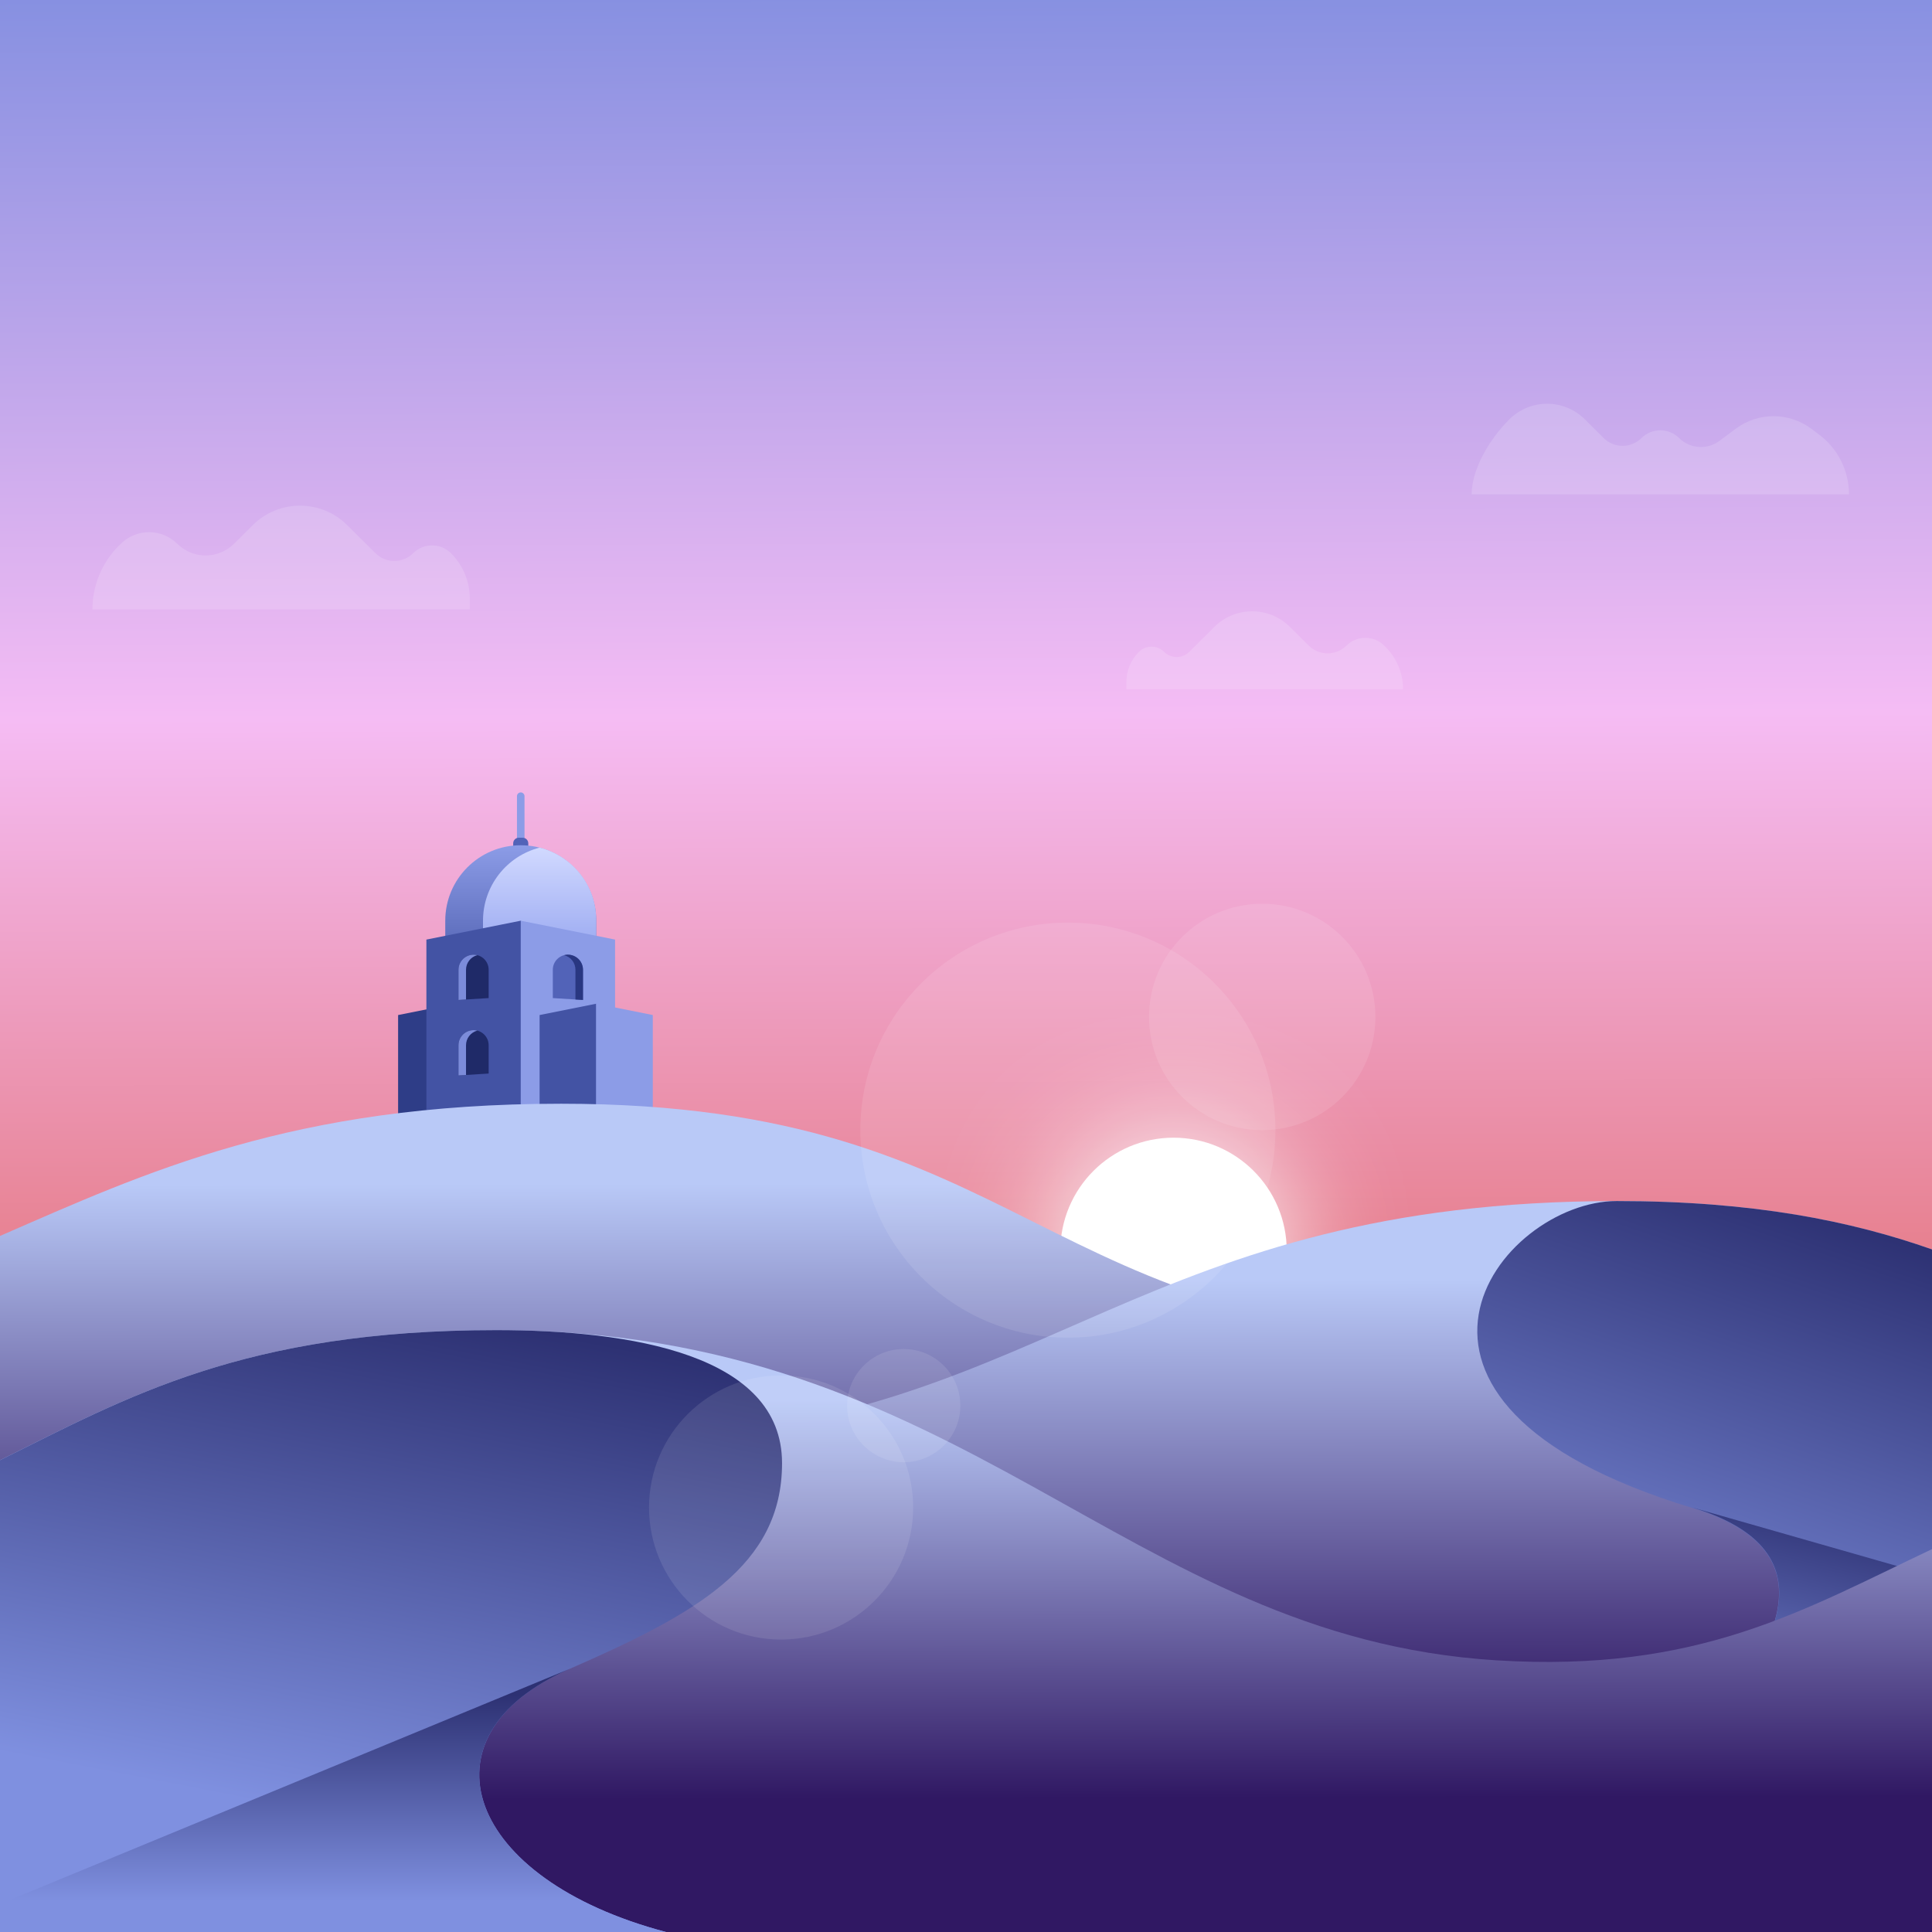
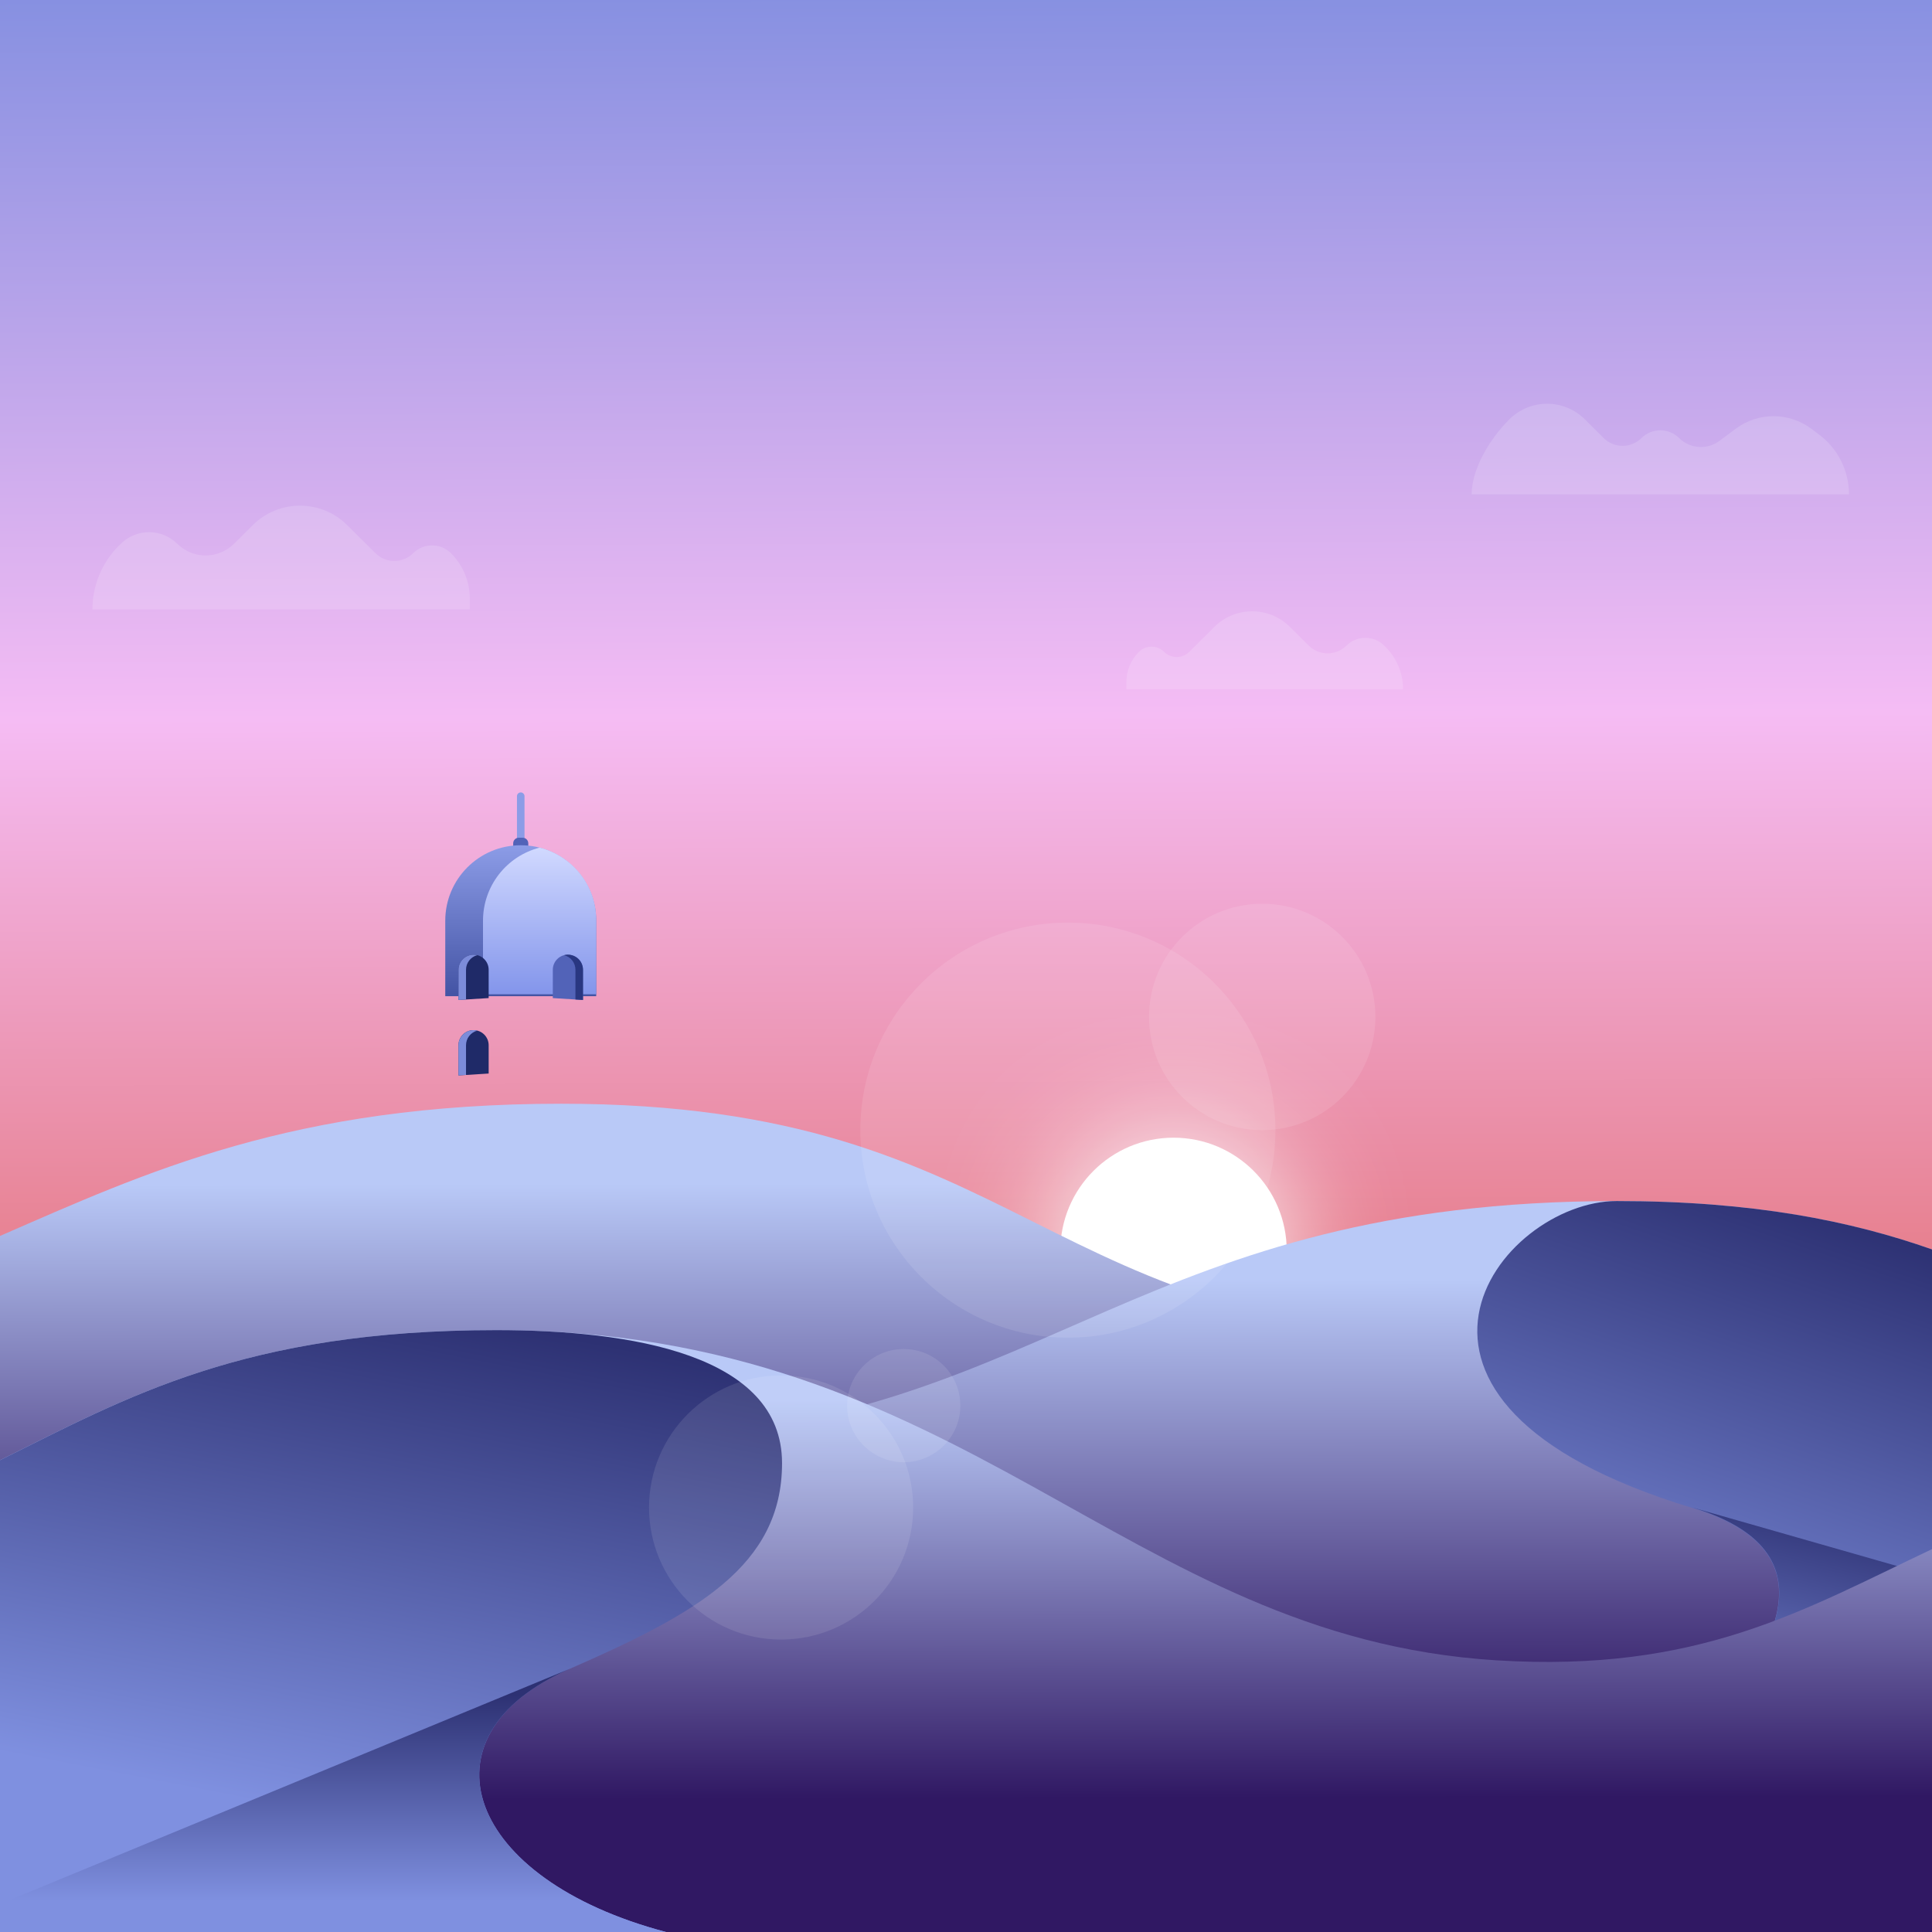
<svg xmlns="http://www.w3.org/2000/svg" xmlns:xlink="http://www.w3.org/1999/xlink" viewBox="0 0 1024 1024">
  <defs>
    <linearGradient id="a" x1="50.31%" x2="50%" y1="74.74%" y2="0%">
      <stop offset="0%" stop-color="#E26B6B" />
      <stop offset="50.28%" stop-color="#F5BCF4" />
      <stop offset="100%" stop-color="#8690E1" />
    </linearGradient>
    <linearGradient id="b" x1="50%" x2="50%" y1="0%" y2="100%">
      <stop offset="0%" stop-color="#8C9CE7" />
      <stop offset="100%" stop-color="#4353A4" />
    </linearGradient>
    <linearGradient id="c" x1="50%" x2="50%" y1="0%" y2="100%">
      <stop offset="0%" stop-color="#D1D9FF" />
      <stop offset="100%" stop-color="#8395EB" />
    </linearGradient>
    <circle id="e" cx="622" cy="663" r="60" />
    <filter id="d" width="260%" height="260%" x="-80%" y="-80%" filterUnits="objectBoundingBox">
      <feOffset in="SourceAlpha" result="shadowOffsetOuter1" />
      <feGaussianBlur in="shadowOffsetOuter1" result="shadowBlurOuter1" stdDeviation="32" />
      <feColorMatrix in="shadowBlurOuter1" values="0 0 0 0 1 0 0 0 0 1 0 0 0 0 1 0 0 0 1 0" />
    </filter>
    <linearGradient id="f" x1="49.87%" x2="49.87%" y1="3.62%" y2="77.75%">
      <stop offset="0%" stop-color="#B0DDF1" />
      <stop offset="100%" stop-color="#325C82" />
    </linearGradient>
    <linearGradient id="g" x1="100%" x2="72.45%" y1="0%" y2="85.2%">
      <stop offset="0%" stop-color="#1D3A6D" />
      <stop offset="100%" stop-color="#467994" />
    </linearGradient>
    <linearGradient id="h" x1="49.48%" x2="49.87%" y1="11.66%" y2="77.75%">
      <stop offset="0%" stop-color="#B9C9F7" />
      <stop offset="100%" stop-color="#301863" />
    </linearGradient>
    <linearGradient id="i" x1="91.59%" x2="70.98%" y1="5.89%" y2="88%">
      <stop offset="0%" stop-color="#2D3173" />
      <stop offset="100%" stop-color="#7F90E0" />
    </linearGradient>
    <linearGradient id="j" x1="70.98%" x2="70.98%" y1="9.88%" y2="88%">
      <stop offset="0%" stop-color="#2D3173" />
      <stop offset="100%" stop-color="#7F90E0" />
    </linearGradient>
  </defs>
  <g fill="none" fill-rule="evenodd">
    <rect width="1024" height="1024" fill="url(#a)" />
    <g transform="translate(211 420)">
      <path fill="#8C9CE7" d="M65 0a2 2 0 0 1 2 2v23h-4V2c0-1.1.9-2 2-2z" />
      <path fill="#5263B8" d="M64 24h2a3 3 0 0 1 3 3v2h-8v-2a3 3 0 0 1 3-3z" />
      <path fill="url(#b)" d="M65 108h40V68a40 40 0 1 0-80 0v40h40z" />
-       <polygon fill="#2E3D87" points="0 118 30 112 30 218 0 218" />
-       <polygon fill="#301862" points="60 118 30 112 30 218 60 218" />
+       <polygon fill="#2E3D87" win="0 118 30 112 30 218 0 218" />
+       <polygon fill="#301862" win="60 118 30 112 30 218 60 218" />
      <path fill="url(#c)" d="M45 107V68a40.02 40.02 0 0 1 30.03-38.75C92.27 33.65 105 49.11 105 67.5V107H45z" />
-       <polygon fill="#4353A4" points="15 78 65 68 67 70 67 178 15 178" />
-       <polygon fill="#8C9CE7" points="115 78 65 68 65 70 65 178 115 178" />
-       <polygon fill="#4353A4" points="75 118 105 112 105 218 75 218" />
-       <polygon fill="#8C9CE7" points="135 118 105 112 105 218 135 218" />
+       <polygon fill="#4353A4" win="15 78 65 68 67 70 67 178 15 178" />
+       <polygon fill="#8C9CE7" win="115 78 65 68 65 70 65 178 115 178" />
+       <polygon fill="#4353A4" win="75 118 105 112 105 218 75 218" />
+       <polygon fill="#8C9CE7" win="135 118 105 112 105 218 135 218" />
    </g>
    <use fill="black" filter="url(#d)" xlink:href="#e" />
    <use fill="#FFFFFF" xlink:href="#e" />
    <g transform="translate(146 245)">
      <path fill="url(#f)" d="M169.12 450.57C192.22 464.04 143.85 532.52 24 656h649C328.94 514.3 160.98 445.83 169.12 450.57z" />
      <path fill="url(#g)" d="M178.5 538.5C137.83 567.17 199.67 606.33 364 656H0l178.5-117.5z" />
    </g>
    <g transform="translate(0 255)">
      <path fill="url(#h)" d="M1024 685H0V400.08C77.3 366.4 155.26 330 297.4 330c250 0 250.76 125.25 500 125 84.03-.08 160.02-18.2 226.6-40.93V685z" />
    </g>
    <path fill="#1F2A68" d="M251 506a8 8 0 0 1 8 8v15l-16 1v-16a8 8 0 0 1 8-8z" />
    <path fill="#7C8CDA" d="M253 506.25a8 8 0 0 0-6 7.75v15.75l-4 .25v-16a8 8 0 0 1 10-7.75z" />
    <path fill="#1F2A68" d="M251 546a8 8 0 0 1 8 8v15l-16 1v-16a8 8 0 0 1 8-8z" />
    <path fill="#7C8CDA" d="M253 546.25a8 8 0 0 0-6 7.75v15.75l-4 .25v-16a8 8 0 0 1 10-7.75z" />
    <path fill="#5263B8" d="M301 506a8 8 0 0 1 8 8v16l-16-1v-15a8 8 0 0 1 8-8z" />
    <path fill="#293781" d="M305 529.75V514a8 8 0 0 0-6-7.75 8.01 8.01 0 0 1 10 7.75v16l-4-.25z" />
    <g transform="translate(0 636)">
      <path fill="url(#h)" d="M1024 356H0V185.82c137.51-15.4 203.1-50.49 356.67-60.1C555.24 113.3 606.71.59 856.74.59 929.52.58 981.18 11.2 1024 26.26V356z" />
      <path fill="url(#i)" d="M1024 26.21V326H856.91c99.31-86.5 112.63-140.75 39.97-162.78C710.24 106.64 795.12.58 856.9.58c72.7 0 124.3 10.6 167.09 25.63z" />
      <path fill="url(#i)" d="M1024 199.32V326H857c99.31-86.6 112.63-140.94 39.97-163L1024 199.32z" />
    </g>
    <circle cx="566" cy="599" r="110" fill="#FFFFFF" opacity=".1" />
    <circle cx="669" cy="539" r="60" fill="#FFFFFF" opacity=".1" />
    <g transform="translate(0 705)">
      <path fill="url(#h)" d="M0 319V68.93C67.12 35.69 129.55 0 263 0c250 0 331.46 162.6 530 175 107.42 6.71 163-26.77 231-58.92V319H0z" />
      <path fill="url(#i)" d="M353.02 319H0V68.93C67.12 35.69 129.55 0 263 0c71.14 0 151.5 12.76 151.5 70.5 0 54.5-45.5 79.72-112.5 109-82.26 35.95-54.57 111.68 51.02 139.5z" />
      <path fill="url(#j)" d="M353.02 319H0v-14.8l302-124.7c-82.26 35.95-54.57 111.68 51.02 139.5z" />
    </g>
    <circle cx="414" cy="799" r="70" fill="#FFFFFF" opacity=".1" />
    <circle cx="479" cy="745" r="30" fill="#FFFFFF" opacity=".1" />
    <g fill="#FFFFFF" opacity=".15" transform="translate(49 214)">
      <path d="M554.67 131.48a9.46 9.46 0 0 1 13.33 0 9.46 9.46 0 0 0 13.33 0l13.33-13.24a28.39 28.39 0 0 1 40 0l10 9.93a14.2 14.2 0 0 0 20 0 14.2 14.2 0 0 1 20 0l.6.6a31.8 31.8 0 0 1 9.4 22.56H548v-3.84c0-6.01 2.4-11.78 6.67-16.01zM751 8.25c11.07-11 28.93-11 40 0l10 9.94a14.19 14.19 0 0 0 20 0 14.19 14.19 0 0 1 20 0 16.36 16.36 0 0 0 21.3 1.5l8.7-6.47a33.47 33.47 0 0 1 40 0l4.06 3.03A39.6 39.6 0 0 1 931 48H731c0-12.72 8.93-28.75 20-39.75zM14.1 75.14l.9-.9a21.29 21.29 0 0 1 30 0 21.29 21.29 0 0 0 30 0l10-9.93a35.48 35.48 0 0 1 50 0l15 14.9a14.2 14.2 0 0 0 20 0 14.2 14.2 0 0 1 20 0c6.4 6.35 10 15 10 24.02V109H0c0-12.71 5.07-24.9 14.1-33.86z" />
    </g>
  </g>
</svg>
